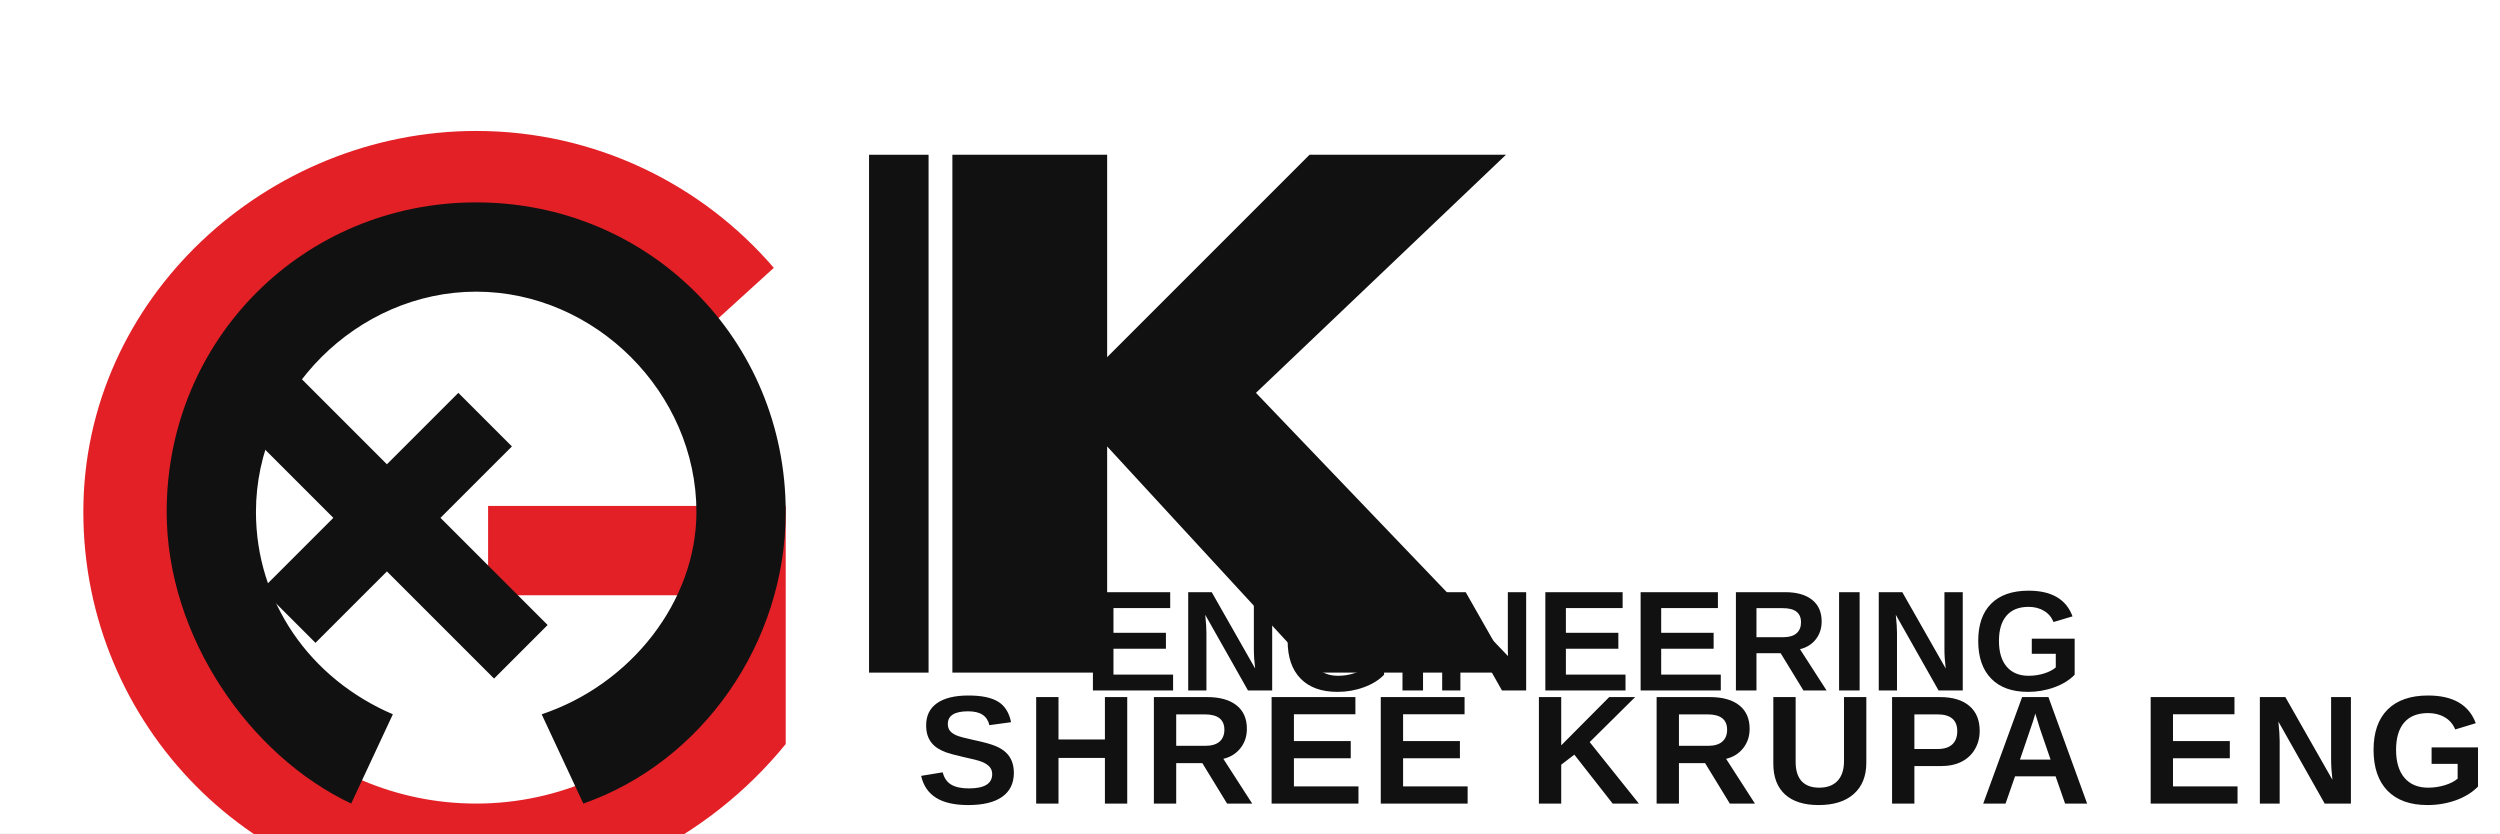
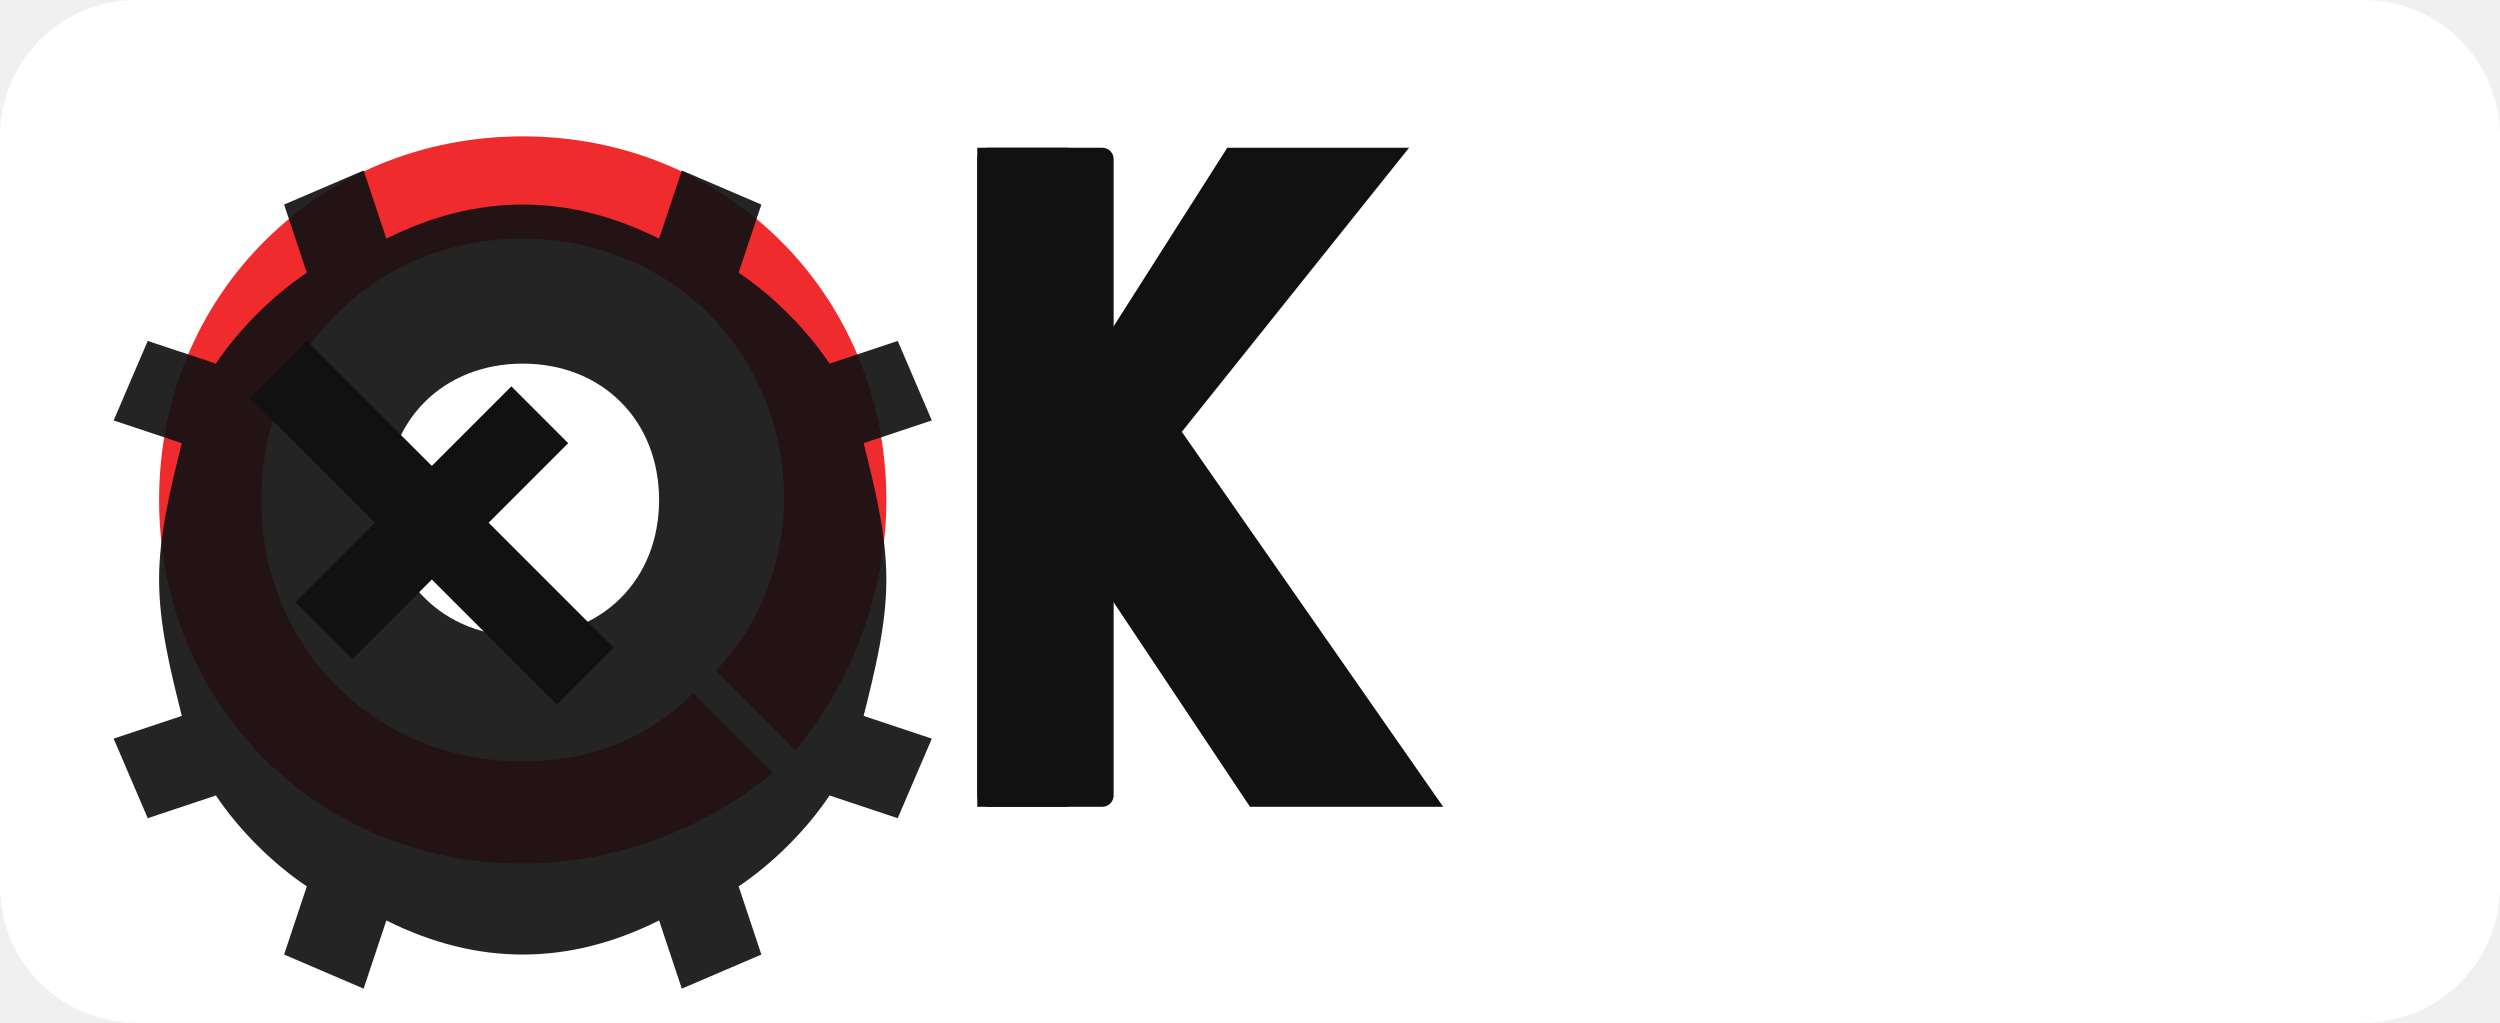
- <svg xmlns="http://www.w3.org/2000/svg" viewBox="0 0 420 140" role="img" aria-labelledby="title desc">
-   <rect width="420" height="140" fill="white" />
-   <g transform="translate(18 16)">
-     <path d="M62 6c20 0 38 9 50 23l-11 10c-9-11-23-18-39-18-27 0-49 22-49 49s22 49 49 49c14 0 27-6 36-16V84H64V69h50v40c-13 16-33 26-54 26-35 0-64-29-64-65S27 6 62 6z" fill="#e32026" />
-     <path d="M62 18c29 0 52 23 52 52 0 22-14 42-34 49l-7-15c15-5 26-19 26-34 0-20-17-37-37-37-20 0-37 17-37 37 0 15 9 28 23 34l-7 15C24 111 10 91 10 70c0-29 23-52 52-52z" fill="#111" />
-     <path d="M59 50l9 9-12 12 18 18-9 9-18-18-12 12-9-9 12-12-18-18 9-9 18 18z" fill="#111" />
-   </g>
-   <g fill="#111">
-     <path d="M160 26h26v34l34-34h33l-42 40 45 47h-35l-35-38v38h-26z" />
-     <rect x="146" y="26" width="10" height="87" fill="#111" />
-     <text x="154" y="135" font-family="Arial, Helvetica, sans-serif" font-size="26" font-weight="700" letter-spacing="1">SHREE KRUPA ENGINEERING WORKS</text>
-     <text x="182" y="116" font-family="Arial, Helvetica, sans-serif" font-size="24" font-weight="700">ENGINEERING</text>
+ <svg xmlns="http://www.w3.org/2000/svg" viewBox="0 0 220 90" role="img" aria-labelledby="title">
+   <rect width="220" height="90" rx="12" fill="#ffffff" />
+   <g transform="translate(12 10)">
+     <g transform="translate(0 2)">
+       <path d="M34 0c18 0 32 14 32 32 0 8-3 16-8 22l-7-7c4-4 6-10 6-15 0-13-10-23-23-23S11 19 11 32s10 23 23 23c6 0 11-2 15-6l7 7c-6 5-14 8-22 8C16 64 2 50 2 32S16 0 34 0z" fill="#ef2b2d" />
+       <path d="M34 6c4 0 8 1 12 3l2-6 7 3-2 6c3 2 6 5 8 8l6-2 3 7-6 2c1 4 2 8 2 12s-1 8-2 12l6 2-3 7-6-2c-2 3-5 6-8 8l2 6-7 3-2-6c-4 2-8 3-12 3s-8-1-12-3l-2 6-7-3 2-6c-3-2-6-5-8-8l-6 2-3-7 6-2c-1-4-2-8-2-12s1-8 2-12l-6-2 3-7 6 2c2-3 5-6 8-8l-2-6 7-3 2 6c4-2 8-3 12-3zm0 14c-7 0-12 5-12 12s5 12 12 12 12-5 12-12-5-12-12-12z" fill="#111111" opacity=".92" />
+       <path d="M33 22l5 5-7 7 11 11-5 5-11-11-7 7-5-5 7-7-11-11 5-5 11 11z" fill="#111111" />
+     </g>
+     <g fill="#111111" transform="translate(74 3)">
+       <rect x="0" y="0" width="12" height="58" rx="1" />
+       <path d="M22 0h16L18 25l23 33H24L8 34v24H0V0h8v22z" />
+     </g>
  </g>
</svg>
